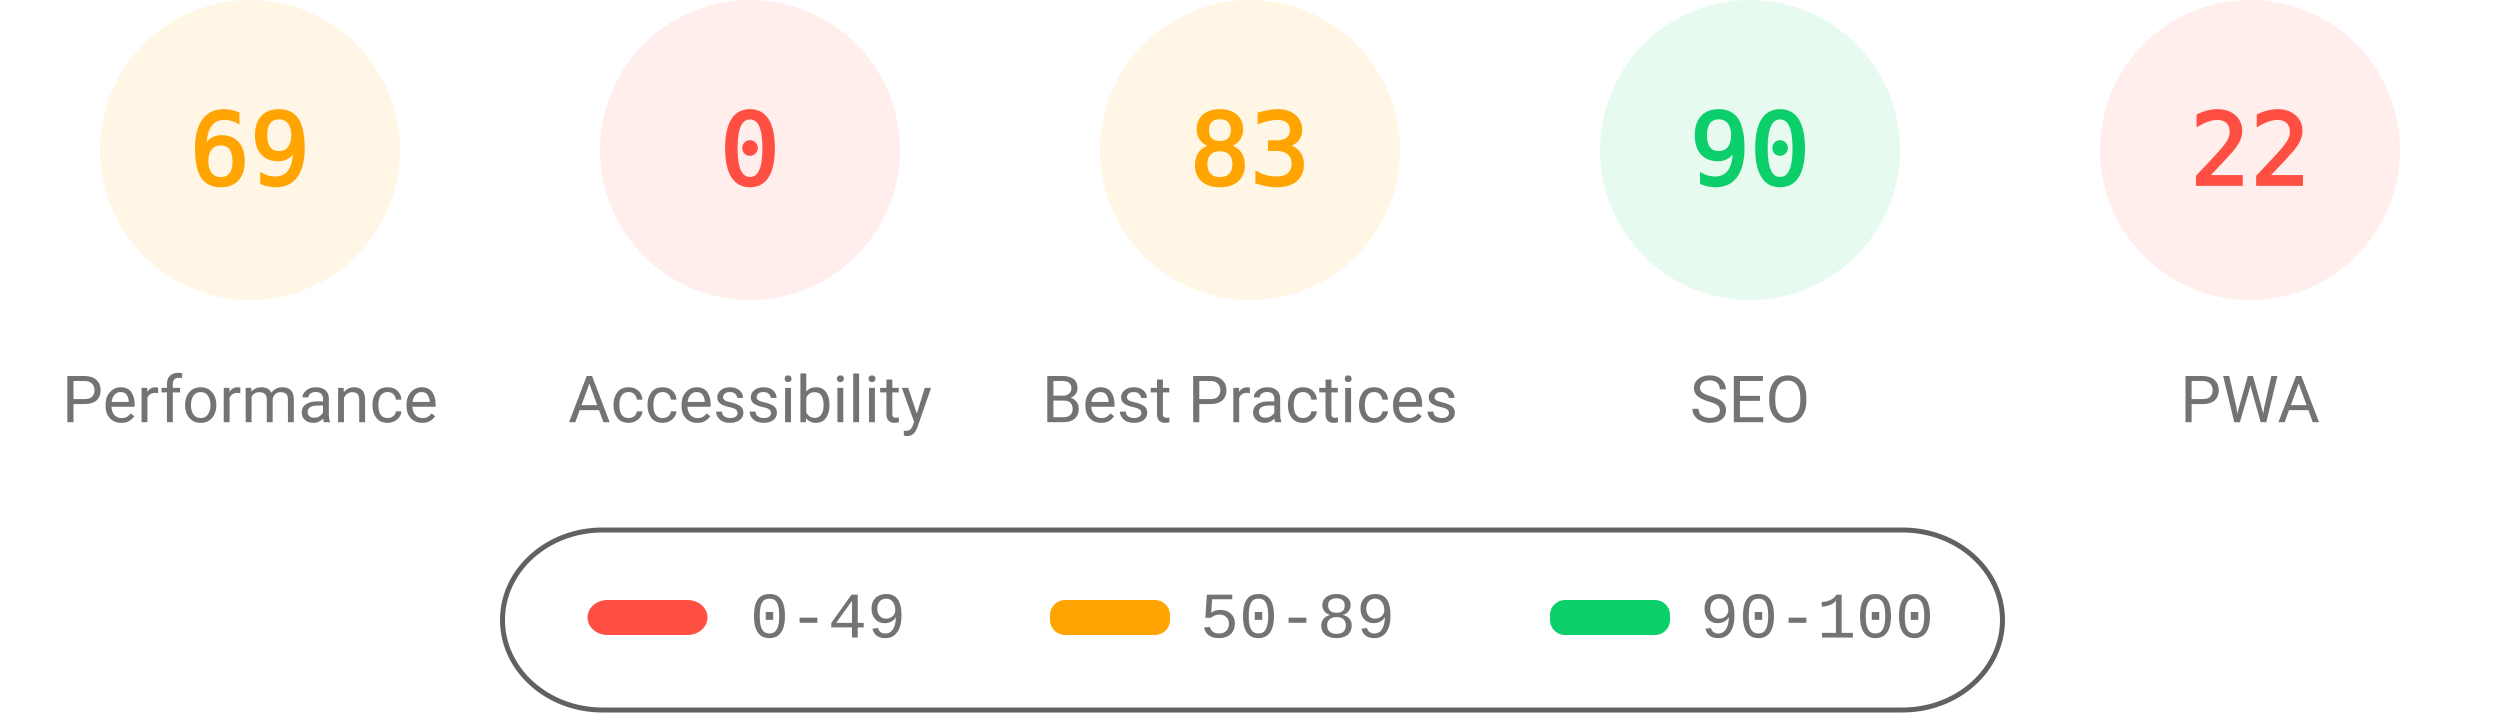
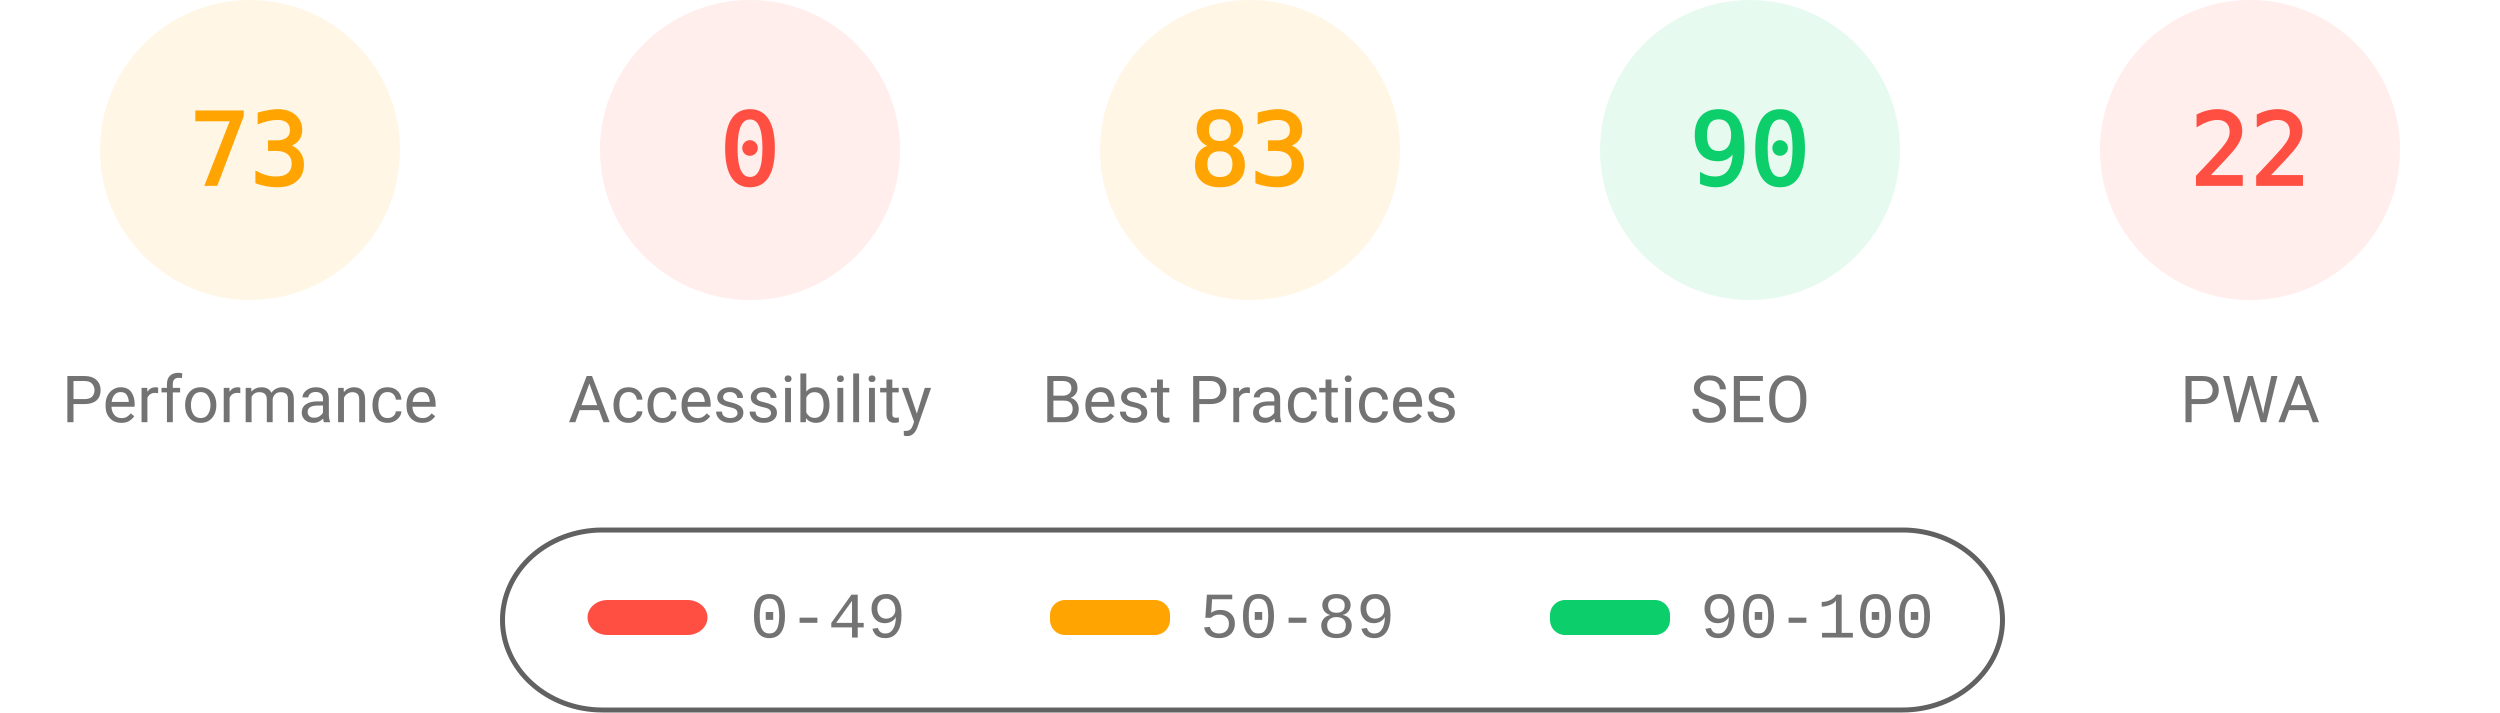
<svg xmlns="http://www.w3.org/2000/svg" fill="none" width="1000" height="285">
  <style>.gauge-base{opacity:.1}.gauge-arc{fill:none;animation-delay:250ms;stroke-linecap:round;transform:rotate(-90deg);transform-origin:100px 60px;animation:load-gauge 1s ease forwards}.guage-text{font-size:40px;font-family:monospace;text-align:center}.guage-red{color:#ff4e42;fill:#ff4e42;stroke:#ff4e42}.guage-orange{color:#ffa400;fill:#ffa400;stroke:#ffa400}.guage-green{color:#0cce6b;fill:#0cce6b;stroke:#0cce6b}.guage-undefined{color:#5c5c5c;fill:#5c5c5c;stroke:#5c5c5c}.guage-title{color:#737373;fill:#737373;stroke:none;font-size:26px;line-height:26px;font-family:Roboto,Halvetica,Arial,sans-serif}@keyframes load-gauge{from{stroke-dasharray:0 352.858}}</style>
  <svg class="guage-div guage-perf guage-orange" viewBox="0 0 200 200" width="200" height="200">
    <circle class="gauge-base" r="56" cx="100" cy="60" stroke-width="8" />
-     <circle class="gauge-arc guage-arc-1" r="56" cx="100" cy="60" stroke-width="8" style="stroke-dasharray:242.782,351.858" />
-     <text class="guage-text" x="100" y="60" alignment-baseline="central" dominant-baseline="central" text-anchor="middle">69</text>
+     <circle class="gauge-arc guage-arc-1" r="56" cx="100" cy="60" stroke-width="8" style="stroke-dasharray:256.856,351.858" />
+     <text class="guage-text" x="100" y="60" alignment-baseline="central" dominant-baseline="central" text-anchor="middle">73</text>
    <text class="guage-title" x="100" y="160" alignment-baseline="central" dominant-baseline="central" text-anchor="middle">Performance</text>
  </svg>
  <svg class="guage-div guage-acc guage-red" viewBox="0 0 200 200" width="200" height="200" x="200">
    <circle class="gauge-base" r="56" cx="100" cy="60" stroke-width="8" />
    <circle class="gauge-arc guage-arc-2" r="56" cx="100" cy="60" stroke-width="8" style="stroke-dasharray:0,351.858" />
    <text class="guage-text" x="100" y="60" alignment-baseline="central" dominant-baseline="central" text-anchor="middle">0</text>
    <text class="guage-title" x="100" y="160" alignment-baseline="central" dominant-baseline="central" text-anchor="middle">Accessibility</text>
  </svg>
  <svg class="guage-div guage-best guage-orange" viewBox="0 0 200 200" width="200" height="200" x="400">
    <circle class="gauge-base" r="56" cx="100" cy="60" stroke-width="8" />
    <circle class="gauge-arc guage-arc-3" r="56" cx="100" cy="60" stroke-width="8" style="stroke-dasharray:292.042,351.858" />
    <text class="guage-text" x="100" y="60" alignment-baseline="central" dominant-baseline="central" text-anchor="middle">83</text>
    <text class="guage-title" x="100" y="160" alignment-baseline="central" dominant-baseline="central" text-anchor="middle">Best Practices</text>
  </svg>
  <svg class="guage-div guage-seo guage-green" viewBox="0 0 200 200" width="200" height="200" x="600">
    <circle class="gauge-base" r="56" cx="100" cy="60" stroke-width="8" />
    <circle class="gauge-arc guage-arc-4" r="56" cx="100" cy="60" stroke-width="8" style="stroke-dasharray:316.672,351.858" />
    <text class="guage-text" x="100" y="60" alignment-baseline="central" dominant-baseline="central" text-anchor="middle">90</text>
    <text class="guage-title" x="100" y="160" alignment-baseline="central" dominant-baseline="central" text-anchor="middle">SEO</text>
  </svg>
  <svg class="guage-div guage-pwa guage-red" viewBox="0 0 200 200" width="200" height="200" x="800">
    <circle class="gauge-base" r="56" cx="100" cy="60" stroke-width="8" />
    <circle class="gauge-arc guage-arc-4" r="56" cx="100" cy="60" stroke-width="8" style="stroke-dasharray:77.409,351.858" />
    <text class="guage-text" x="100" y="60" alignment-baseline="central" dominant-baseline="central" text-anchor="middle">22</text>
    <text class="guage-title" x="100" y="160" alignment-baseline="central" dominant-baseline="central" text-anchor="middle">PWA</text>
  </svg>
  <svg width="604" height="76" x="200" y="210">
    <path fill="none" id="canvas_background" d="M-1-1h604v80H-1z" />
    <rect fill-opacity="0" stroke="#616161" stroke-width="2" rx="40" id="svg_2" height="72" width="600" y="2" x="1" fill="#000" />
    <rect stroke="#000" rx="8" id="svg_3" height="14" width="48" y="30" x="35" stroke-opacity="null" stroke-width="0" fill="#ff4e42" />
    <rect stroke="#000" rx="6" id="svg_4" height="14" width="48" y="30" x="220" stroke-opacity="null" stroke-width="0" fill="#ffa400" />
    <rect stroke="#000" rx="6" id="svg_5" height="14" width="48" y="30" x="420" stroke-opacity="null" stroke-width="0" fill="#0cce6b" />
    <text xml:space="preserve" text-anchor="start" font-family="'Courier New', Courier, monospace" font-size="26" id="svg_6" y="45" x="100" stroke-opacity="null" stroke-width="0" stroke="#000" fill="#737373">0-49</text>
    <text xml:space="preserve" text-anchor="start" font-family="'Courier New', Courier, monospace" font-size="26" id="svg_7" y="45" x="280" stroke-opacity="null" stroke-width="0" stroke="#000" fill="#737373">50-89</text>
    <text xml:space="preserve" text-anchor="start" font-family="'Courier New', Courier, monospace" font-size="26" id="svg_8" y="45" x="480" stroke-opacity="null" stroke-width="0" stroke="#000" fill="#737373">90-100</text>
  </svg>
</svg>
